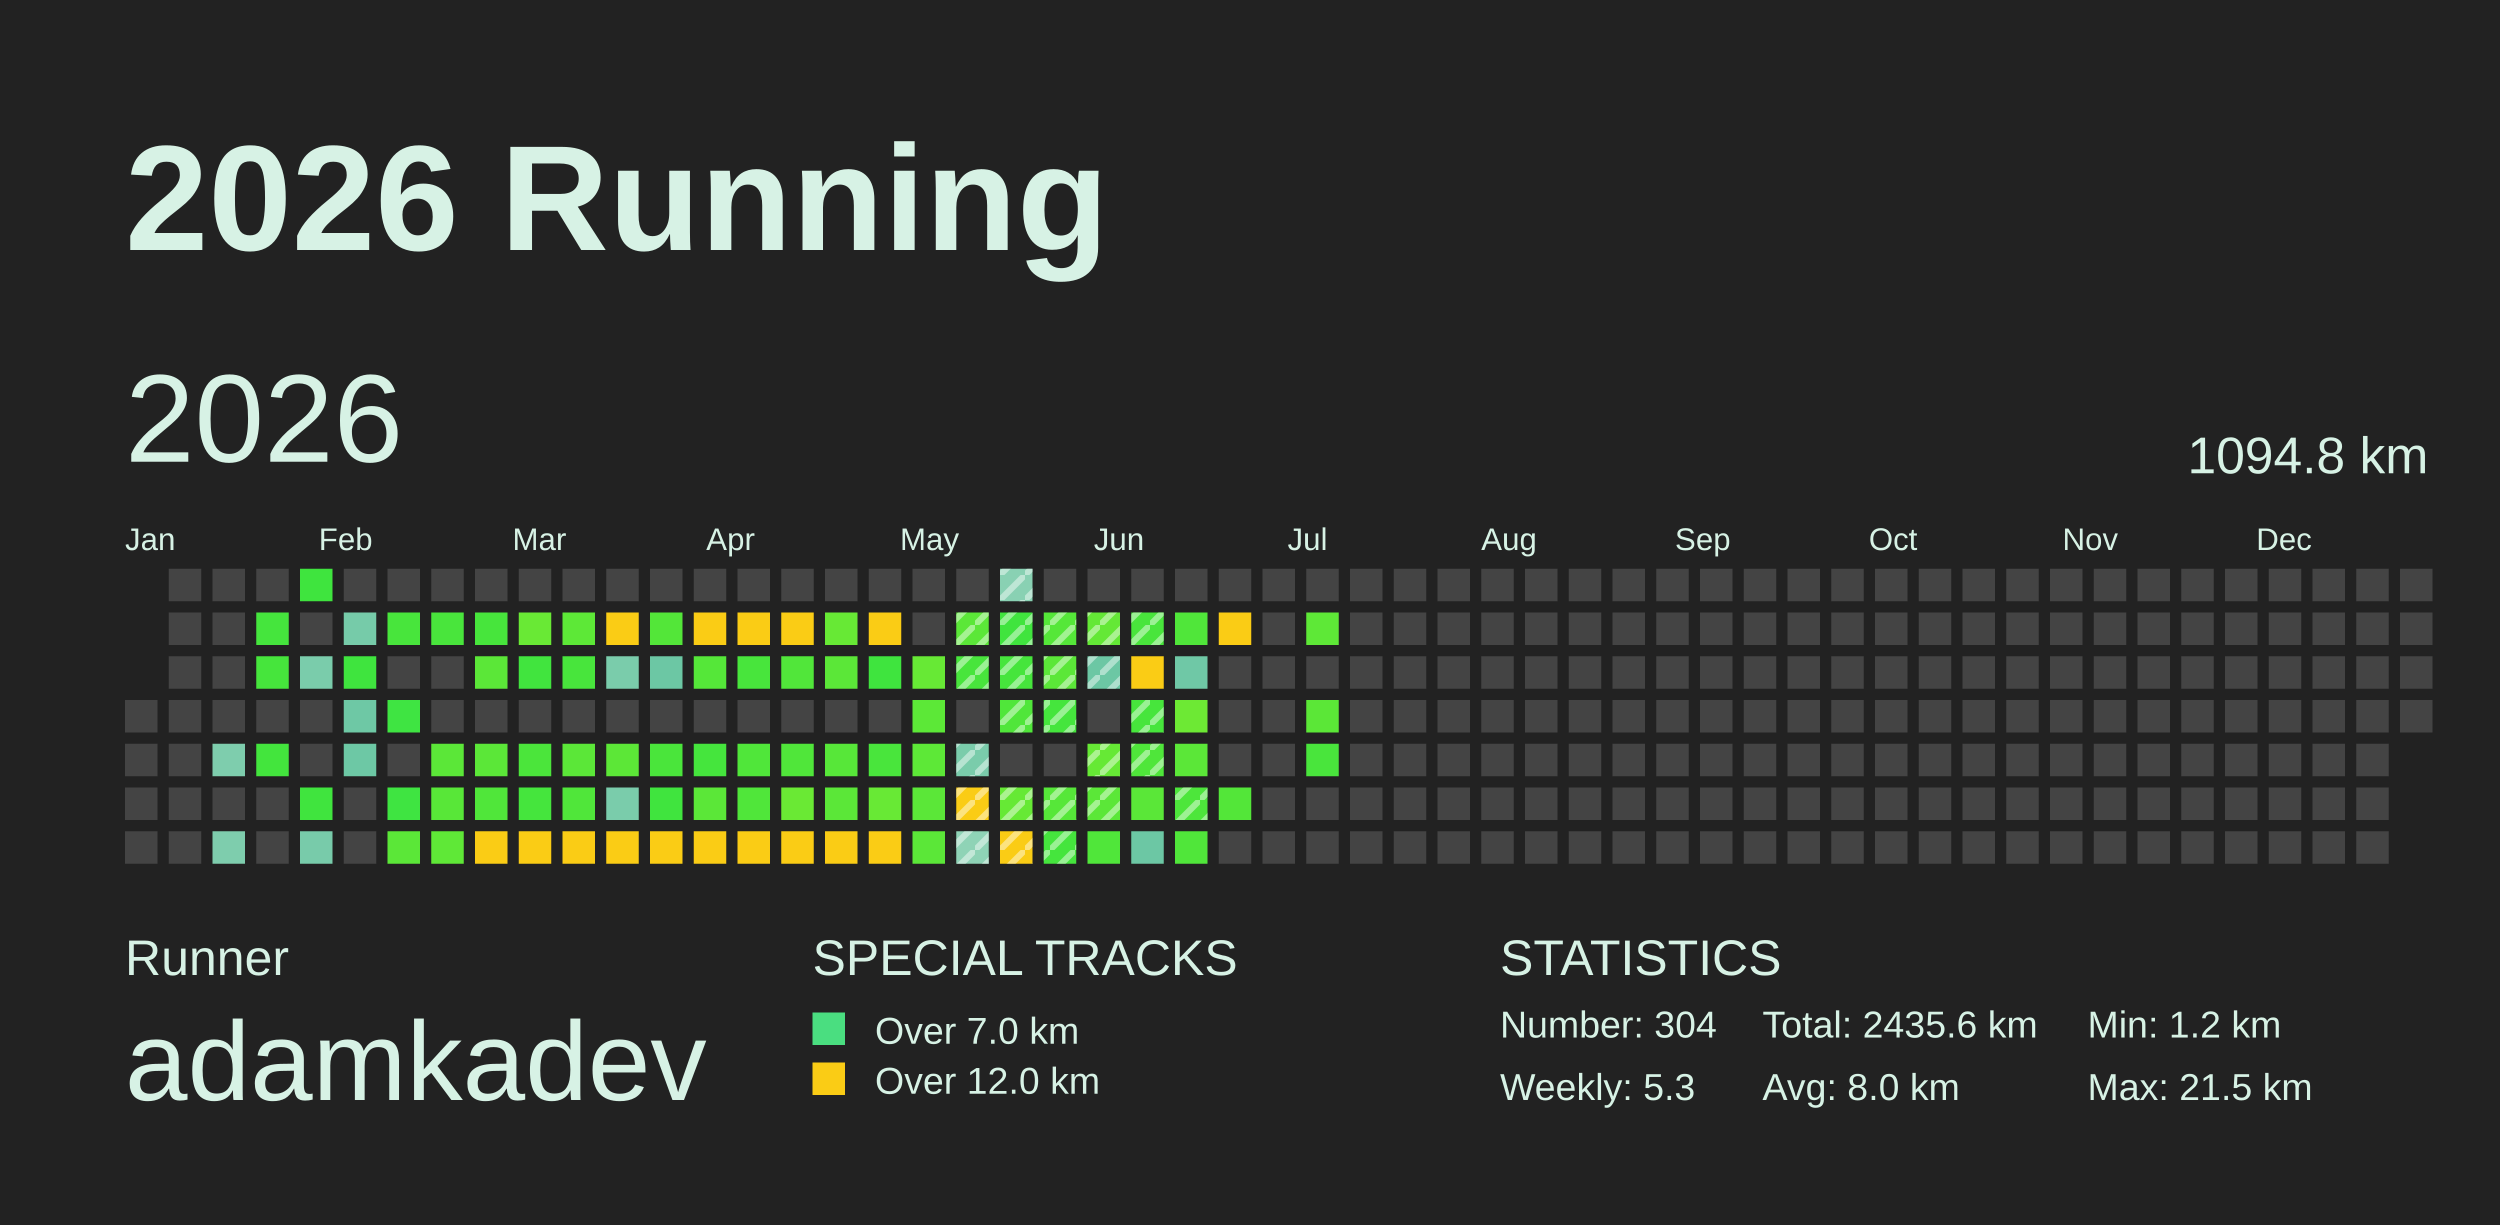
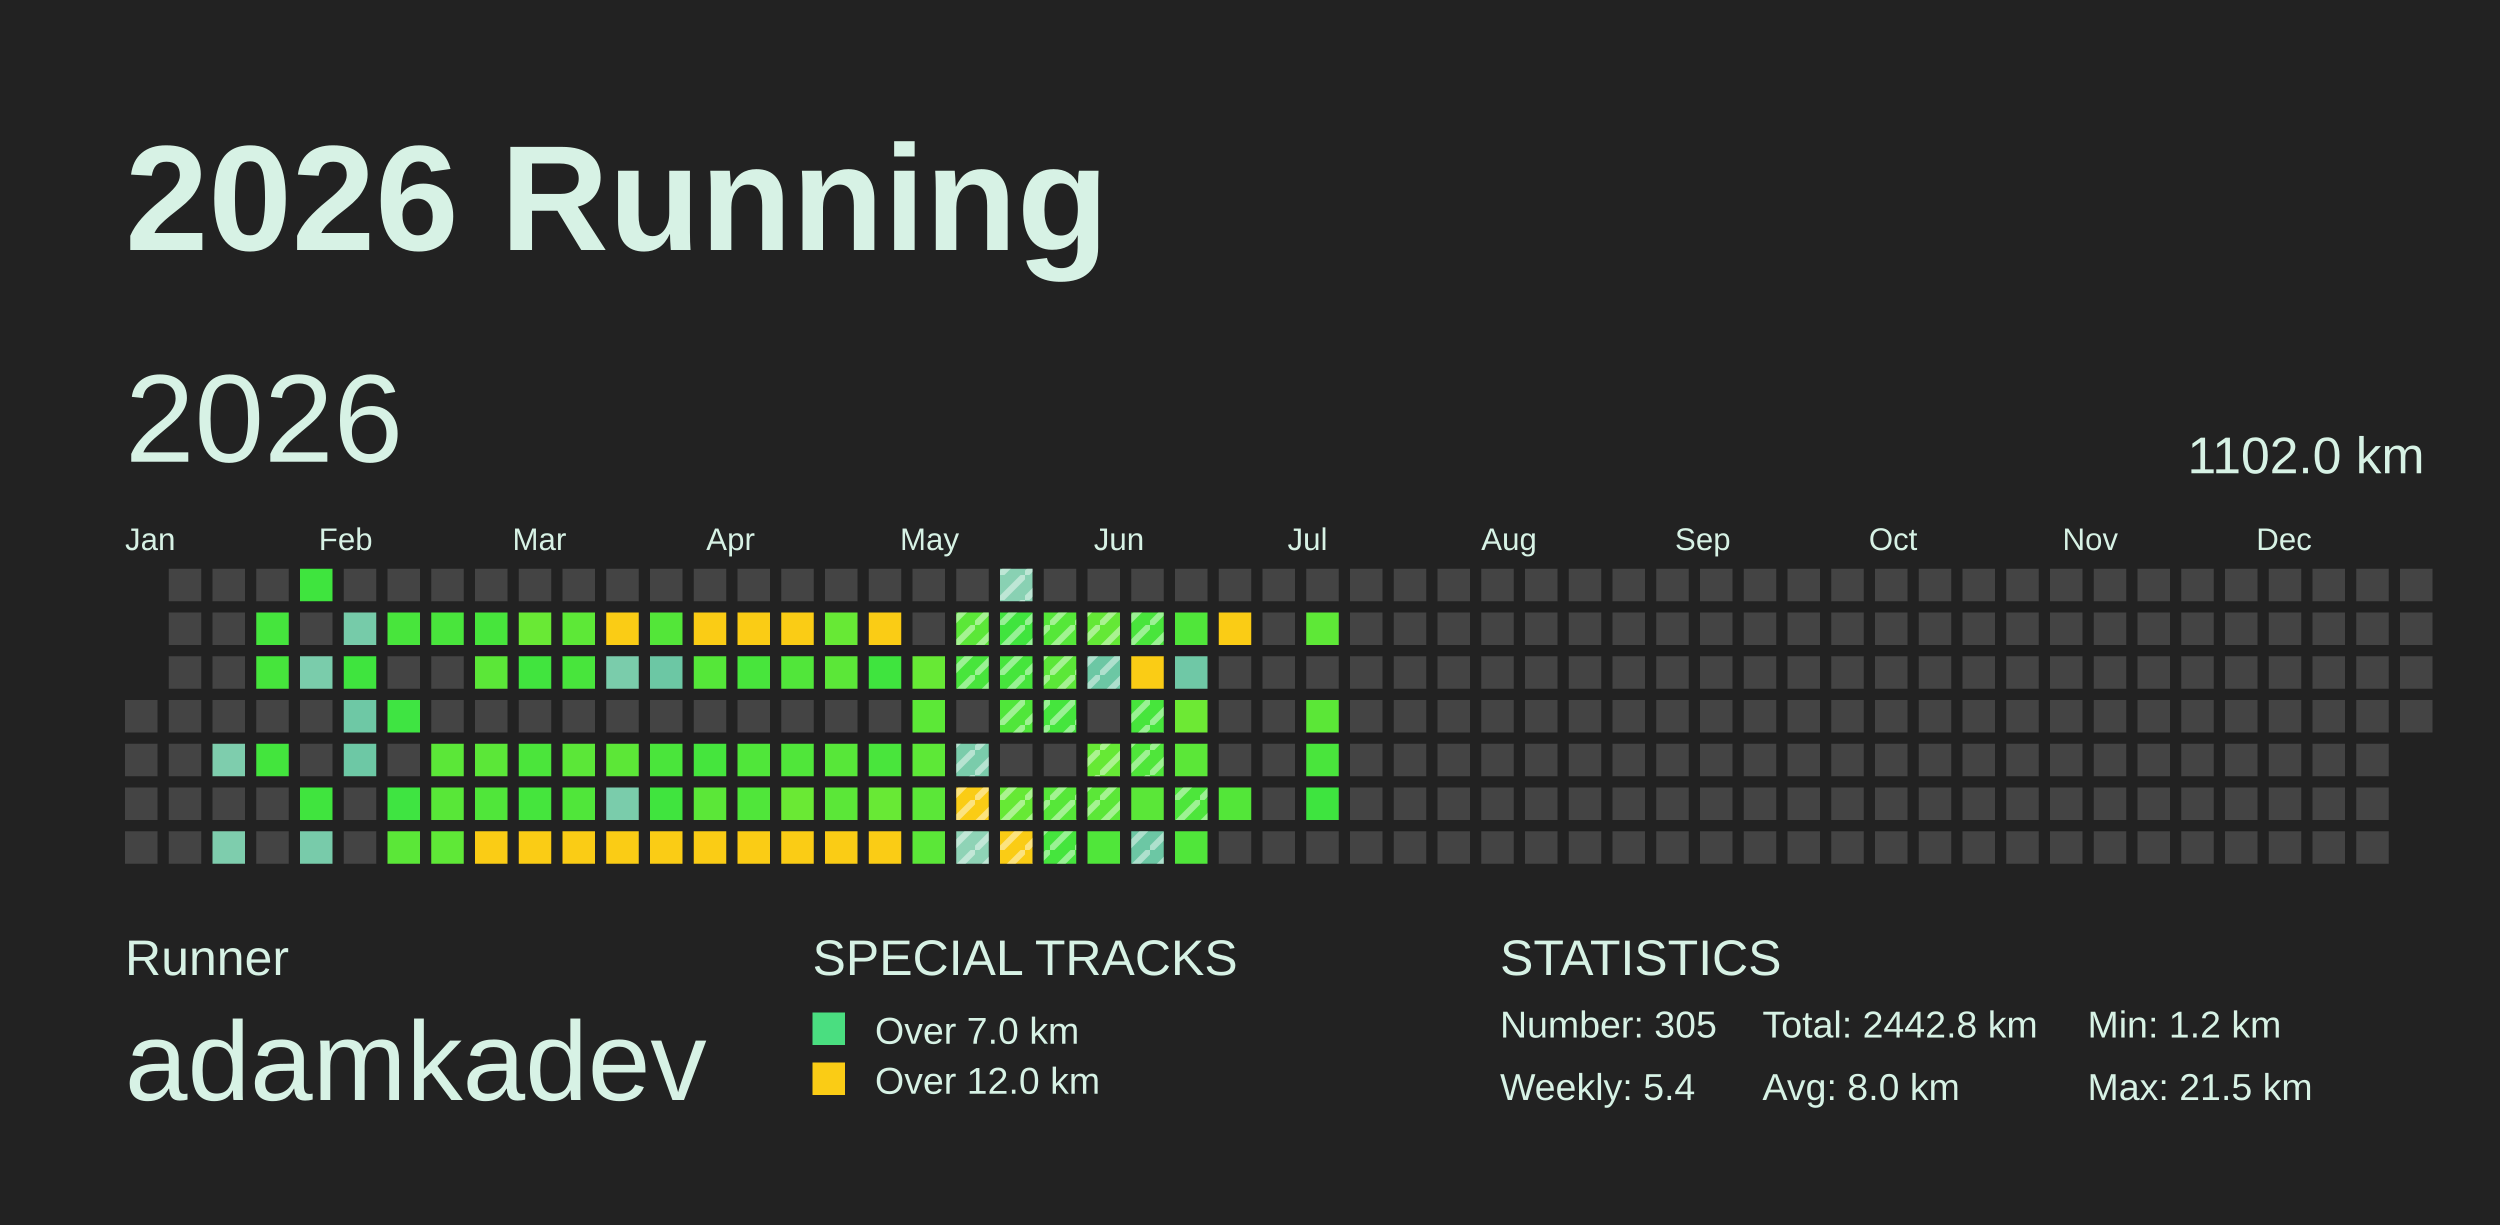
<svg xmlns="http://www.w3.org/2000/svg" baseProfile="full" height="98mm" version="1.1" viewBox="0,0,200,98" width="200mm">
  <defs>
    <pattern height="2" id="indoor-stripe" patternUnits="userSpaceOnUse" width="2">
      <line stroke="white" stroke-opacity="0.45" stroke-width="0.5" x1="0" x2="2" y1="2" y2="0" />
    </pattern>
  </defs>
  <rect fill="#222222" height="98" width="200" x="0" y="0" />
  <text fill="#D7F2E5" style="font-size:12px; font-family:Arial; font-weight:bold;" x="10" y="20">2026 Running</text>
  <text fill="#D7F2E5" style="font-size:4px; font-family:Arial" x="10" y="78">Runner</text>
  <text fill="#D7F2E5" style="font-size:9px; font-family:Arial" x="10" y="88">adamkadev</text>
  <text fill="#D7F2E5" style="font-size:4px; font-family:Arial" x="65" y="78">SPECIAL TRACKS</text>
  <rect fill="#4ADE80" height="2.6" width="2.6" x="65" y="81" />
  <text fill="#D7F2E5" style="font-size:3px; font-family:Arial" x="70" y="83.5">Over 7.0 km</text>
  <rect fill="#FACC15" height="2.6" width="2.6" x="65" y="85" />
  <text fill="#D7F2E5" style="font-size:3px; font-family:Arial" x="70" y="87.5">Over 12.0 km</text>
  <text fill="#D7F2E5" style="font-size:4px; font-family:Arial" x="120" y="78">STATISTICS</text>
-   <text fill="#D7F2E5" style="font-size:3px; font-family:Arial" x="120" y="83">Number: 304</text>
-   <text fill="#D7F2E5" style="font-size:3px; font-family:Arial" x="120" y="88">Weekly: 5.3</text>
-   <text fill="#D7F2E5" style="font-size:3px; font-family:Arial" x="141" y="83">Total: 2435.6 km</text>
+   <text fill="#D7F2E5" style="font-size:3px; font-family:Arial" x="120" y="83">Number: 305</text>
+   <text fill="#D7F2E5" style="font-size:3px; font-family:Arial" x="120" y="88">Weekly: 5.4</text>
+   <text fill="#D7F2E5" style="font-size:3px; font-family:Arial" x="141" y="83">Total: 2442.8 km</text>
  <text fill="#D7F2E5" style="font-size:3px; font-family:Arial" x="141" y="88">Avg: 8.0 km</text>
  <text fill="#D7F2E5" style="font-size:3px; font-family:Arial" x="167" y="83">Min: 1.2 km</text>
  <text fill="#D7F2E5" style="font-size:3px; font-family:Arial" x="167" y="88">Max: 21.5 km</text>
  <text dominant-baseline="hanging" fill="#D7F2E5" style="font-size:10.0px; font-family:Arial;" x="10" y="30">2026</text>
-   <text dominant-baseline="hanging" fill="#D7F2E5" style="font-size:4.125px; font-family:Arial;" x="175" y="35">1094.8 km</text>
+   <text dominant-baseline="hanging" fill="#D7F2E5" style="font-size:4.125px; font-family:Arial;" x="175" y="35">1102.0 km</text>
  <text fill="#D7F2E5" style="font-size:2.5px; font-family:Arial" x="10.0" y="44">Jan</text>
  <text fill="#D7F2E5" style="font-size:2.5px; font-family:Arial" x="25.5" y="44">Feb</text>
  <text fill="#D7F2E5" style="font-size:2.5px; font-family:Arial" x="41.0" y="44">Mar</text>
  <text fill="#D7F2E5" style="font-size:2.5px; font-family:Arial" x="56.5" y="44">Apr</text>
  <text fill="#D7F2E5" style="font-size:2.5px; font-family:Arial" x="72.0" y="44">May</text>
  <text fill="#D7F2E5" style="font-size:2.5px; font-family:Arial" x="87.5" y="44">Jun</text>
  <text fill="#D7F2E5" style="font-size:2.5px; font-family:Arial" x="103.0" y="44">Jul</text>
  <text fill="#D7F2E5" style="font-size:2.5px; font-family:Arial" x="118.5" y="44">Aug</text>
  <text fill="#D7F2E5" style="font-size:2.5px; font-family:Arial" x="134.0" y="44">Sep</text>
  <text fill="#D7F2E5" style="font-size:2.5px; font-family:Arial" x="149.5" y="44">Oct</text>
  <text fill="#D7F2E5" style="font-size:2.5px; font-family:Arial" x="165.0" y="44">Nov</text>
  <text fill="#D7F2E5" style="font-size:2.5px; font-family:Arial" x="180.5" y="44">Dec</text>
  <rect fill="#444444" height="2.6" width="2.6" x="10.0" y="56.0" />
  <rect fill="#444444" height="2.6" width="2.6" x="10.0" y="59.5" />
  <rect fill="#444444" height="2.6" width="2.6" x="10.0" y="63.0" />
  <rect fill="#444444" height="2.6" width="2.6" x="10.0" y="66.5" />
  <rect fill="#444444" height="2.6" width="2.6" x="13.5" y="45.5" />
  <rect fill="#444444" height="2.6" width="2.6" x="13.5" y="49.0" />
  <rect fill="#444444" height="2.6" width="2.6" x="13.5" y="52.5" />
  <rect fill="#444444" height="2.6" width="2.6" x="13.5" y="56.0" />
  <rect fill="#444444" height="2.6" width="2.6" x="13.5" y="59.5" />
  <rect fill="#444444" height="2.6" width="2.6" x="13.5" y="63.0" />
  <rect fill="#444444" height="2.6" width="2.6" x="13.5" y="66.5" />
  <rect fill="#444444" height="2.6" width="2.6" x="17.0" y="45.5" />
  <rect fill="#444444" height="2.6" width="2.6" x="17.0" y="49.0" />
  <rect fill="#444444" height="2.6" width="2.6" x="17.0" y="52.5" />
  <rect fill="#444444" height="2.6" width="2.6" x="17.0" y="56.0" />
  <rect fill="#7ecdad" height="2.6" width="2.6" x="17.0" y="59.5" />
  <rect fill="#444444" height="2.6" width="2.6" x="17.0" y="63.0" />
  <rect fill="#7ecdad" height="2.6" width="2.6" x="17.0" y="66.5" />
  <rect fill="#444444" height="2.6" width="2.6" x="20.5" y="45.5" />
  <rect fill="#45e53d" height="2.6" width="2.6" x="20.5" y="49.0" />
  <rect fill="#46e53c" height="2.6" width="2.6" x="20.5" y="52.5" />
  <rect fill="#444444" height="2.6" width="2.6" x="20.5" y="56.0" />
  <rect fill="#43e53d" height="2.6" width="2.6" x="20.5" y="59.5" />
  <rect fill="#444444" height="2.6" width="2.6" x="20.5" y="63.0" />
  <rect fill="#444444" height="2.6" width="2.6" x="20.5" y="66.5" />
  <rect fill="#3fe43e" height="2.6" width="2.6" x="24.0" y="45.5" />
  <rect fill="#444444" height="2.6" width="2.6" x="24.0" y="49.0" />
  <rect fill="#7accab" height="2.6" width="2.6" x="24.0" y="52.5" />
  <rect fill="#444444" height="2.6" width="2.6" x="24.0" y="56.0" />
  <rect fill="#444444" height="2.6" width="2.6" x="24.0" y="59.5" />
  <rect fill="#40e43e" height="2.6" width="2.6" x="24.0" y="63.0" />
  <rect fill="#78cbaa" height="2.6" width="2.6" x="24.0" y="66.5" />
  <rect fill="#444444" height="2.6" width="2.6" x="27.5" y="45.5" />
  <rect fill="#76cba9" height="2.6" width="2.6" x="27.5" y="49.0" />
  <rect fill="#3fe43e" height="2.6" width="2.6" x="27.5" y="52.5" />
  <rect fill="#6ec8a5" height="2.6" width="2.6" x="27.5" y="56.0" />
  <rect fill="#6dc8a5" height="2.6" width="2.6" x="27.5" y="59.5" />
  <rect fill="#444444" height="2.6" width="2.6" x="27.5" y="63.0" />
  <rect fill="#444444" height="2.6" width="2.6" x="27.5" y="66.5" />
  <rect fill="#444444" height="2.6" width="2.6" x="31.0" y="45.5" />
  <rect fill="#48e53c" height="2.6" width="2.6" x="31.0" y="49.0" />
  <rect fill="#444444" height="2.6" width="2.6" x="31.0" y="52.5" />
  <rect fill="#3fe442" height="2.6" width="2.6" x="31.0" y="56.0" />
  <rect fill="#444444" height="2.6" width="2.6" x="31.0" y="59.5" />
  <rect fill="#3fe441" height="2.6" width="2.6" x="31.0" y="63.0" />
  <rect fill="#5be738" height="2.6" width="2.6" x="31.0" y="66.5" />
  <rect fill="#444444" height="2.6" width="2.6" x="34.5" y="45.5" />
  <rect fill="#49e53c" height="2.6" width="2.6" x="34.5" y="49.0" />
  <rect fill="#444444" height="2.6" width="2.6" x="34.5" y="52.5" />
  <rect fill="#444444" height="2.6" width="2.6" x="34.5" y="56.0" />
  <rect fill="#5be738" height="2.6" width="2.6" x="34.5" y="59.5" />
  <rect fill="#58e738" height="2.6" width="2.6" x="34.5" y="63.0" />
  <rect fill="#5fe837" height="2.6" width="2.6" x="34.5" y="66.5" />
  <rect fill="#444444" height="2.6" width="2.6" x="38.0" y="45.5" />
  <rect fill="#47e53c" height="2.6" width="2.6" x="38.0" y="49.0" />
  <rect fill="#5be738" height="2.6" width="2.6" x="38.0" y="52.5" />
  <rect fill="#444444" height="2.6" width="2.6" x="38.0" y="56.0" />
  <rect fill="#5be738" height="2.6" width="2.6" x="38.0" y="59.5" />
  <rect fill="#50e63a" height="2.6" width="2.6" x="38.0" y="63.0" />
  <rect fill="#FACC15" height="2.6" width="2.6" x="38.0" y="66.5" />
  <rect fill="#444444" height="2.6" width="2.6" x="41.5" y="45.5" />
  <rect fill="#69e935" height="2.6" width="2.6" x="41.5" y="49.0" />
  <rect fill="#41e43e" height="2.6" width="2.6" x="41.5" y="52.5" />
  <rect fill="#444444" height="2.6" width="2.6" x="41.5" y="56.0" />
  <rect fill="#4be53b" height="2.6" width="2.6" x="41.5" y="59.5" />
  <rect fill="#45e53d" height="2.6" width="2.6" x="41.5" y="63.0" />
  <rect fill="#FACC15" height="2.6" width="2.6" x="41.5" y="66.5" />
  <rect fill="#444444" height="2.6" width="2.6" x="45.0" y="45.5" />
  <rect fill="#5de837" height="2.6" width="2.6" x="45.0" y="49.0" />
  <rect fill="#48e53c" height="2.6" width="2.6" x="45.0" y="52.5" />
  <rect fill="#444444" height="2.6" width="2.6" x="45.0" y="56.0" />
  <rect fill="#5be738" height="2.6" width="2.6" x="45.0" y="59.5" />
  <rect fill="#50e63a" height="2.6" width="2.6" x="45.0" y="63.0" />
  <rect fill="#FACC15" height="2.6" width="2.6" x="45.0" y="66.5" />
  <rect fill="#444444" height="2.6" width="2.6" x="48.5" y="45.5" />
  <rect fill="#FACC15" height="2.6" width="2.6" x="48.5" y="49.0" />
  <rect fill="#7accab" height="2.6" width="2.6" x="48.5" y="52.5" />
  <rect fill="#444444" height="2.6" width="2.6" x="48.5" y="56.0" />
  <rect fill="#5ce737" height="2.6" width="2.6" x="48.5" y="59.5" />
  <rect fill="#7accab" height="2.6" width="2.6" x="48.5" y="63.0" />
  <rect fill="#FACC15" height="2.6" width="2.6" x="48.5" y="66.5" />
  <rect fill="#444444" height="2.6" width="2.6" x="52.0" y="45.5" />
  <rect fill="#53e639" height="2.6" width="2.6" x="52.0" y="49.0" />
  <rect fill="#6cc7a4" height="2.6" width="2.6" x="52.0" y="52.5" />
  <rect fill="#444444" height="2.6" width="2.6" x="52.0" y="56.0" />
  <rect fill="#4ae53b" height="2.6" width="2.6" x="52.0" y="59.5" />
  <rect fill="#40e43e" height="2.6" width="2.6" x="52.0" y="63.0" />
  <rect fill="#FACC15" height="2.6" width="2.6" x="52.0" y="66.5" />
  <rect fill="#444444" height="2.6" width="2.6" x="55.5" y="45.5" />
  <rect fill="#FACC15" height="2.6" width="2.6" x="55.5" y="49.0" />
  <rect fill="#55e739" height="2.6" width="2.6" x="55.5" y="52.5" />
  <rect fill="#444444" height="2.6" width="2.6" x="55.5" y="56.0" />
  <rect fill="#45e53d" height="2.6" width="2.6" x="55.5" y="59.5" />
  <rect fill="#5be738" height="2.6" width="2.6" x="55.5" y="63.0" />
  <rect fill="#FACC15" height="2.6" width="2.6" x="55.5" y="66.5" />
  <rect fill="#444444" height="2.6" width="2.6" x="59.0" y="45.5" />
  <rect fill="#FACC15" height="2.6" width="2.6" x="59.0" y="49.0" />
  <rect fill="#48e53c" height="2.6" width="2.6" x="59.0" y="52.5" />
  <rect fill="#444444" height="2.6" width="2.6" x="59.0" y="56.0" />
  <rect fill="#50e63a" height="2.6" width="2.6" x="59.0" y="59.5" />
  <rect fill="#50e63a" height="2.6" width="2.6" x="59.0" y="63.0" />
  <rect fill="#FACC15" height="2.6" width="2.6" x="59.0" y="66.5" />
  <rect fill="#444444" height="2.6" width="2.6" x="62.5" y="45.5" />
  <rect fill="#FACC15" height="2.6" width="2.6" x="62.5" y="49.0" />
  <rect fill="#51e63a" height="2.6" width="2.6" x="62.5" y="52.5" />
  <rect fill="#444444" height="2.6" width="2.6" x="62.5" y="56.0" />
  <rect fill="#50e63a" height="2.6" width="2.6" x="62.5" y="59.5" />
  <rect fill="#6ae934" height="2.6" width="2.6" x="62.5" y="63.0" />
  <rect fill="#FACC15" height="2.6" width="2.6" x="62.5" y="66.5" />
  <rect fill="#444444" height="2.6" width="2.6" x="66.0" y="45.5" />
  <rect fill="#67e935" height="2.6" width="2.6" x="66.0" y="49.0" />
  <rect fill="#5be738" height="2.6" width="2.6" x="66.0" y="52.5" />
  <rect fill="#444444" height="2.6" width="2.6" x="66.0" y="56.0" />
  <rect fill="#57e739" height="2.6" width="2.6" x="66.0" y="59.5" />
  <rect fill="#5be738" height="2.6" width="2.6" x="66.0" y="63.0" />
  <rect fill="#FACC15" height="2.6" width="2.6" x="66.0" y="66.5" />
  <rect fill="#444444" height="2.6" width="2.6" x="69.5" y="45.5" />
  <rect fill="#FACC15" height="2.6" width="2.6" x="69.5" y="49.0" />
  <rect fill="#3fe43e" height="2.6" width="2.6" x="69.5" y="52.5" />
  <rect fill="#444444" height="2.6" width="2.6" x="69.5" y="56.0" />
  <rect fill="#49e53c" height="2.6" width="2.6" x="69.5" y="59.5" />
  <rect fill="#68e935" height="2.6" width="2.6" x="69.5" y="63.0" />
  <rect fill="#FACC15" height="2.6" width="2.6" x="69.5" y="66.5" />
  <rect fill="#444444" height="2.6" width="2.6" x="73.0" y="45.5" />
  <rect fill="#444444" height="2.6" width="2.6" x="73.0" y="49.0" />
  <rect fill="#67e935" height="2.6" width="2.6" x="73.0" y="52.5" />
  <rect fill="#5ce837" height="2.6" width="2.6" x="73.0" y="56.0" />
  <rect fill="#5de837" height="2.6" width="2.6" x="73.0" y="59.5" />
  <rect fill="#5be738" height="2.6" width="2.6" x="73.0" y="63.0" />
  <rect fill="#5be738" height="2.6" width="2.6" x="73.0" y="66.5" />
  <rect fill="#444444" height="2.6" width="2.6" x="76.5" y="45.5" />
  <rect fill="#5be738" height="2.6" width="2.6" x="76.5" y="49.0" />
  <rect fill="url(#indoor-stripe)" height="2.6" style="pointer-events: none;" width="2.6" x="76.5" y="49.0" />
  <rect fill="#48e53c" height="2.6" width="2.6" x="76.5" y="52.5" />
  <rect fill="url(#indoor-stripe)" height="2.6" style="pointer-events: none;" width="2.6" x="76.5" y="52.5" />
  <rect fill="#444444" height="2.6" width="2.6" x="76.5" y="56.0" />
  <rect fill="#7accab" height="2.6" width="2.6" x="76.5" y="59.5" />
  <rect fill="url(#indoor-stripe)" height="2.6" style="pointer-events: none;" width="2.6" x="76.5" y="59.5" />
  <rect fill="#FACC15" height="2.6" width="2.6" x="76.5" y="63.0" />
  <rect fill="url(#indoor-stripe)" height="2.6" style="pointer-events: none;" width="2.6" x="76.5" y="63.0" />
  <rect fill="#8fd3b6" height="2.6" width="2.6" x="76.5" y="66.5" />
  <rect fill="url(#indoor-stripe)" height="2.6" style="pointer-events: none;" width="2.6" x="76.5" y="66.5" />
  <rect fill="#89d1b3" height="2.6" width="2.6" x="80.0" y="45.5" />
  <rect fill="url(#indoor-stripe)" height="2.6" style="pointer-events: none;" width="2.6" x="80.0" y="45.5" />
  <rect fill="#40e43e" height="2.6" width="2.6" x="80.0" y="49.0" />
  <rect fill="url(#indoor-stripe)" height="2.6" style="pointer-events: none;" width="2.6" x="80.0" y="49.0" />
  <rect fill="#46e53c" height="2.6" width="2.6" x="80.0" y="52.5" />
  <rect fill="url(#indoor-stripe)" height="2.6" style="pointer-events: none;" width="2.6" x="80.0" y="52.5" />
  <rect fill="#50e63a" height="2.6" width="2.6" x="80.0" y="56.0" />
  <rect fill="url(#indoor-stripe)" height="2.6" style="pointer-events: none;" width="2.6" x="80.0" y="56.0" />
  <rect fill="#444444" height="2.6" width="2.6" x="80.0" y="59.5" />
  <rect fill="#66e935" height="2.6" width="2.6" x="80.0" y="63.0" />
  <rect fill="url(#indoor-stripe)" height="2.6" style="pointer-events: none;" width="2.6" x="80.0" y="63.0" />
  <rect fill="#FACC15" height="2.6" width="2.6" x="80.0" y="66.5" />
  <rect fill="url(#indoor-stripe)" height="2.6" style="pointer-events: none;" width="2.6" x="80.0" y="66.5" />
  <rect fill="#444444" height="2.6" width="2.6" x="83.5" y="45.5" />
  <rect fill="#55e739" height="2.6" width="2.6" x="83.5" y="49.0" />
  <rect fill="url(#indoor-stripe)" height="2.6" style="pointer-events: none;" width="2.6" x="83.5" y="49.0" />
  <rect fill="#5be738" height="2.6" width="2.6" x="83.5" y="52.5" />
  <rect fill="url(#indoor-stripe)" height="2.6" style="pointer-events: none;" width="2.6" x="83.5" y="52.5" />
  <rect fill="#45e53d" height="2.6" width="2.6" x="83.5" y="56.0" />
  <rect fill="url(#indoor-stripe)" height="2.6" style="pointer-events: none;" width="2.6" x="83.5" y="56.0" />
  <rect fill="#444444" height="2.6" width="2.6" x="83.5" y="59.5" />
  <rect fill="#56e739" height="2.6" width="2.6" x="83.5" y="63.0" />
  <rect fill="url(#indoor-stripe)" height="2.6" style="pointer-events: none;" width="2.6" x="83.5" y="63.0" />
  <rect fill="#45e53d" height="2.6" width="2.6" x="83.5" y="66.5" />
  <rect fill="url(#indoor-stripe)" height="2.6" style="pointer-events: none;" width="2.6" x="83.5" y="66.5" />
  <rect fill="#444444" height="2.6" width="2.6" x="87.0" y="45.5" />
  <rect fill="#64e836" height="2.6" width="2.6" x="87.0" y="49.0" />
  <rect fill="url(#indoor-stripe)" height="2.6" style="pointer-events: none;" width="2.6" x="87.0" y="49.0" />
  <rect fill="#6cc7a4" height="2.6" width="2.6" x="87.0" y="52.5" />
  <rect fill="url(#indoor-stripe)" height="2.6" style="pointer-events: none;" width="2.6" x="87.0" y="52.5" />
  <rect fill="#444444" height="2.6" width="2.6" x="87.0" y="56.0" />
  <rect fill="#66e935" height="2.6" width="2.6" x="87.0" y="59.5" />
  <rect fill="url(#indoor-stripe)" height="2.6" style="pointer-events: none;" width="2.6" x="87.0" y="59.5" />
  <rect fill="#5be738" height="2.6" width="2.6" x="87.0" y="63.0" />
  <rect fill="url(#indoor-stripe)" height="2.6" style="pointer-events: none;" width="2.6" x="87.0" y="63.0" />
  <rect fill="#50e63a" height="2.6" width="2.6" x="87.0" y="66.5" />
  <rect fill="#444444" height="2.6" width="2.6" x="90.5" y="45.5" />
  <rect fill="#49e53c" height="2.6" width="2.6" x="90.5" y="49.0" />
  <rect fill="url(#indoor-stripe)" height="2.6" style="pointer-events: none;" width="2.6" x="90.5" y="49.0" />
  <rect fill="#FACC15" height="2.6" width="2.6" x="90.5" y="52.5" />
  <rect fill="#47e53c" height="2.6" width="2.6" x="90.5" y="56.0" />
  <rect fill="url(#indoor-stripe)" height="2.6" style="pointer-events: none;" width="2.6" x="90.5" y="56.0" />
  <rect fill="#4fe63a" height="2.6" width="2.6" x="90.5" y="59.5" />
  <rect fill="url(#indoor-stripe)" height="2.6" style="pointer-events: none;" width="2.6" x="90.5" y="59.5" />
  <rect fill="#5ae738" height="2.6" width="2.6" x="90.5" y="63.0" />
  <rect fill="#6cc7a4" height="2.6" width="2.6" x="90.5" y="66.5" />
+   <rect fill="url(#indoor-stripe)" height="2.6" style="pointer-events: none;" width="2.6" x="90.5" y="66.5" />
  <rect fill="#444444" height="2.6" width="2.6" x="94.0" y="45.5" />
  <rect fill="#50e63a" height="2.6" width="2.6" x="94.0" y="49.0" />
  <rect fill="#6fc8a6" height="2.6" width="2.6" x="94.0" y="52.5" />
  <rect fill="#6de934" height="2.6" width="2.6" x="94.0" y="56.0" />
  <rect fill="#5be738" height="2.6" width="2.6" x="94.0" y="59.5" />
  <rect fill="#4de63b" height="2.6" width="2.6" x="94.0" y="63.0" />
  <rect fill="url(#indoor-stripe)" height="2.6" style="pointer-events: none;" width="2.6" x="94.0" y="63.0" />
  <rect fill="#50e63a" height="2.6" width="2.6" x="94.0" y="66.5" />
  <rect fill="#444444" height="2.6" width="2.6" x="97.5" y="45.5" />
  <rect fill="#FACC15" height="2.6" width="2.6" x="97.5" y="49.0" />
  <rect fill="#444444" height="2.6" width="2.6" x="97.5" y="52.5" />
  <rect fill="#444444" height="2.6" width="2.6" x="97.5" y="56.0" />
  <rect fill="#444444" height="2.6" width="2.6" x="97.5" y="59.5" />
  <rect fill="#53e639" height="2.6" width="2.6" x="97.5" y="63.0" />
  <rect fill="#444444" height="2.6" width="2.6" x="97.5" y="66.5" />
  <rect fill="#444444" height="2.6" width="2.6" x="101.0" y="45.5" />
  <rect fill="#444444" height="2.6" width="2.6" x="101.0" y="49.0" />
  <rect fill="#444444" height="2.6" width="2.6" x="101.0" y="52.5" />
  <rect fill="#444444" height="2.6" width="2.6" x="101.0" y="56.0" />
  <rect fill="#444444" height="2.6" width="2.6" x="101.0" y="59.5" />
  <rect fill="#444444" height="2.6" width="2.6" x="101.0" y="63.0" />
  <rect fill="#444444" height="2.6" width="2.6" x="101.0" y="66.5" />
  <rect fill="#444444" height="2.6" width="2.6" x="104.5" y="45.5" />
  <rect fill="#5ee837" height="2.6" width="2.6" x="104.5" y="49.0" />
  <rect fill="#444444" height="2.6" width="2.6" x="104.5" y="52.5" />
  <rect fill="#5be737" height="2.6" width="2.6" x="104.5" y="56.0" />
  <rect fill="#49e53c" height="2.6" width="2.6" x="104.5" y="59.5" />
-   <rect fill="#444444" height="2.6" width="2.6" x="104.5" y="63.0" />
+   <rect fill="#3ee43f" height="2.6" width="2.6" x="104.5" y="63.0" />
  <rect fill="#444444" height="2.6" width="2.6" x="104.5" y="66.5" />
  <rect fill="#444444" height="2.6" width="2.6" x="108.0" y="45.5" />
  <rect fill="#444444" height="2.6" width="2.6" x="108.0" y="49.0" />
  <rect fill="#444444" height="2.6" width="2.6" x="108.0" y="52.5" />
  <rect fill="#444444" height="2.6" width="2.6" x="108.0" y="56.0" />
  <rect fill="#444444" height="2.6" width="2.6" x="108.0" y="59.5" />
  <rect fill="#444444" height="2.6" width="2.6" x="108.0" y="63.0" />
  <rect fill="#444444" height="2.6" width="2.6" x="108.0" y="66.5" />
  <rect fill="#444444" height="2.6" width="2.6" x="111.5" y="45.5" />
  <rect fill="#444444" height="2.6" width="2.6" x="111.5" y="49.0" />
  <rect fill="#444444" height="2.6" width="2.6" x="111.5" y="52.5" />
  <rect fill="#444444" height="2.6" width="2.6" x="111.5" y="56.0" />
  <rect fill="#444444" height="2.6" width="2.6" x="111.5" y="59.5" />
  <rect fill="#444444" height="2.6" width="2.6" x="111.5" y="63.0" />
  <rect fill="#444444" height="2.6" width="2.6" x="111.5" y="66.5" />
  <rect fill="#444444" height="2.6" width="2.6" x="115.0" y="45.5" />
  <rect fill="#444444" height="2.6" width="2.6" x="115.0" y="49.0" />
  <rect fill="#444444" height="2.6" width="2.6" x="115.0" y="52.5" />
  <rect fill="#444444" height="2.6" width="2.6" x="115.0" y="56.0" />
  <rect fill="#444444" height="2.6" width="2.6" x="115.0" y="59.5" />
  <rect fill="#444444" height="2.6" width="2.6" x="115.0" y="63.0" />
  <rect fill="#444444" height="2.6" width="2.6" x="115.0" y="66.5" />
  <rect fill="#444444" height="2.6" width="2.6" x="118.5" y="45.5" />
  <rect fill="#444444" height="2.6" width="2.6" x="118.5" y="49.0" />
  <rect fill="#444444" height="2.6" width="2.6" x="118.5" y="52.5" />
  <rect fill="#444444" height="2.6" width="2.6" x="118.5" y="56.0" />
  <rect fill="#444444" height="2.6" width="2.6" x="118.5" y="59.5" />
  <rect fill="#444444" height="2.6" width="2.6" x="118.5" y="63.0" />
  <rect fill="#444444" height="2.6" width="2.6" x="118.5" y="66.5" />
  <rect fill="#444444" height="2.6" width="2.6" x="122.0" y="45.5" />
  <rect fill="#444444" height="2.6" width="2.6" x="122.0" y="49.0" />
  <rect fill="#444444" height="2.6" width="2.6" x="122.0" y="52.5" />
  <rect fill="#444444" height="2.6" width="2.6" x="122.0" y="56.0" />
  <rect fill="#444444" height="2.6" width="2.6" x="122.0" y="59.5" />
  <rect fill="#444444" height="2.6" width="2.6" x="122.0" y="63.0" />
  <rect fill="#444444" height="2.6" width="2.6" x="122.0" y="66.5" />
  <rect fill="#444444" height="2.6" width="2.6" x="125.5" y="45.5" />
  <rect fill="#444444" height="2.6" width="2.6" x="125.5" y="49.0" />
  <rect fill="#444444" height="2.6" width="2.6" x="125.5" y="52.5" />
  <rect fill="#444444" height="2.6" width="2.6" x="125.5" y="56.0" />
  <rect fill="#444444" height="2.6" width="2.6" x="125.5" y="59.5" />
  <rect fill="#444444" height="2.6" width="2.6" x="125.5" y="63.0" />
  <rect fill="#444444" height="2.6" width="2.6" x="125.5" y="66.5" />
  <rect fill="#444444" height="2.6" width="2.6" x="129.0" y="45.5" />
  <rect fill="#444444" height="2.6" width="2.6" x="129.0" y="49.0" />
  <rect fill="#444444" height="2.6" width="2.6" x="129.0" y="52.5" />
  <rect fill="#444444" height="2.6" width="2.6" x="129.0" y="56.0" />
  <rect fill="#444444" height="2.6" width="2.6" x="129.0" y="59.5" />
  <rect fill="#444444" height="2.6" width="2.6" x="129.0" y="63.0" />
  <rect fill="#444444" height="2.6" width="2.6" x="129.0" y="66.5" />
  <rect fill="#444444" height="2.6" width="2.6" x="132.5" y="45.5" />
  <rect fill="#444444" height="2.6" width="2.6" x="132.5" y="49.0" />
  <rect fill="#444444" height="2.6" width="2.6" x="132.5" y="52.5" />
  <rect fill="#444444" height="2.6" width="2.6" x="132.5" y="56.0" />
  <rect fill="#444444" height="2.6" width="2.6" x="132.5" y="59.5" />
  <rect fill="#444444" height="2.6" width="2.6" x="132.5" y="63.0" />
  <rect fill="#444444" height="2.6" width="2.6" x="132.5" y="66.5" />
  <rect fill="#444444" height="2.6" width="2.6" x="136.0" y="45.5" />
  <rect fill="#444444" height="2.6" width="2.6" x="136.0" y="49.0" />
  <rect fill="#444444" height="2.6" width="2.6" x="136.0" y="52.5" />
  <rect fill="#444444" height="2.6" width="2.6" x="136.0" y="56.0" />
  <rect fill="#444444" height="2.6" width="2.6" x="136.0" y="59.5" />
  <rect fill="#444444" height="2.6" width="2.6" x="136.0" y="63.0" />
  <rect fill="#444444" height="2.6" width="2.6" x="136.0" y="66.5" />
  <rect fill="#444444" height="2.6" width="2.6" x="139.5" y="45.5" />
  <rect fill="#444444" height="2.6" width="2.6" x="139.5" y="49.0" />
  <rect fill="#444444" height="2.6" width="2.6" x="139.5" y="52.5" />
  <rect fill="#444444" height="2.6" width="2.6" x="139.5" y="56.0" />
  <rect fill="#444444" height="2.6" width="2.6" x="139.5" y="59.5" />
  <rect fill="#444444" height="2.6" width="2.6" x="139.5" y="63.0" />
  <rect fill="#444444" height="2.6" width="2.6" x="139.5" y="66.5" />
  <rect fill="#444444" height="2.6" width="2.6" x="143.0" y="45.5" />
  <rect fill="#444444" height="2.6" width="2.6" x="143.0" y="49.0" />
  <rect fill="#444444" height="2.6" width="2.6" x="143.0" y="52.5" />
  <rect fill="#444444" height="2.6" width="2.6" x="143.0" y="56.0" />
  <rect fill="#444444" height="2.6" width="2.6" x="143.0" y="59.5" />
  <rect fill="#444444" height="2.6" width="2.6" x="143.0" y="63.0" />
  <rect fill="#444444" height="2.6" width="2.6" x="143.0" y="66.5" />
  <rect fill="#444444" height="2.6" width="2.6" x="146.5" y="45.5" />
  <rect fill="#444444" height="2.6" width="2.6" x="146.5" y="49.0" />
  <rect fill="#444444" height="2.6" width="2.6" x="146.5" y="52.5" />
  <rect fill="#444444" height="2.6" width="2.6" x="146.5" y="56.0" />
  <rect fill="#444444" height="2.6" width="2.6" x="146.5" y="59.5" />
  <rect fill="#444444" height="2.6" width="2.6" x="146.5" y="63.0" />
  <rect fill="#444444" height="2.6" width="2.6" x="146.5" y="66.5" />
  <rect fill="#444444" height="2.6" width="2.6" x="150.0" y="45.5" />
  <rect fill="#444444" height="2.6" width="2.6" x="150.0" y="49.0" />
  <rect fill="#444444" height="2.6" width="2.6" x="150.0" y="52.5" />
  <rect fill="#444444" height="2.6" width="2.6" x="150.0" y="56.0" />
  <rect fill="#444444" height="2.6" width="2.6" x="150.0" y="59.5" />
  <rect fill="#444444" height="2.6" width="2.6" x="150.0" y="63.0" />
  <rect fill="#444444" height="2.6" width="2.6" x="150.0" y="66.5" />
  <rect fill="#444444" height="2.6" width="2.6" x="153.5" y="45.5" />
  <rect fill="#444444" height="2.6" width="2.6" x="153.5" y="49.0" />
  <rect fill="#444444" height="2.6" width="2.6" x="153.5" y="52.5" />
  <rect fill="#444444" height="2.6" width="2.6" x="153.5" y="56.0" />
  <rect fill="#444444" height="2.6" width="2.6" x="153.5" y="59.5" />
  <rect fill="#444444" height="2.6" width="2.6" x="153.5" y="63.0" />
  <rect fill="#444444" height="2.6" width="2.6" x="153.5" y="66.5" />
  <rect fill="#444444" height="2.6" width="2.6" x="157.0" y="45.5" />
  <rect fill="#444444" height="2.6" width="2.6" x="157.0" y="49.0" />
  <rect fill="#444444" height="2.6" width="2.6" x="157.0" y="52.5" />
  <rect fill="#444444" height="2.6" width="2.6" x="157.0" y="56.0" />
  <rect fill="#444444" height="2.6" width="2.6" x="157.0" y="59.5" />
  <rect fill="#444444" height="2.6" width="2.6" x="157.0" y="63.0" />
  <rect fill="#444444" height="2.6" width="2.6" x="157.0" y="66.5" />
  <rect fill="#444444" height="2.6" width="2.6" x="160.5" y="45.5" />
  <rect fill="#444444" height="2.6" width="2.6" x="160.5" y="49.0" />
  <rect fill="#444444" height="2.6" width="2.6" x="160.5" y="52.5" />
  <rect fill="#444444" height="2.6" width="2.6" x="160.5" y="56.0" />
  <rect fill="#444444" height="2.6" width="2.6" x="160.5" y="59.5" />
  <rect fill="#444444" height="2.6" width="2.6" x="160.5" y="63.0" />
  <rect fill="#444444" height="2.6" width="2.6" x="160.5" y="66.5" />
  <rect fill="#444444" height="2.6" width="2.6" x="164.0" y="45.5" />
  <rect fill="#444444" height="2.6" width="2.6" x="164.0" y="49.0" />
  <rect fill="#444444" height="2.6" width="2.6" x="164.0" y="52.5" />
  <rect fill="#444444" height="2.6" width="2.6" x="164.0" y="56.0" />
  <rect fill="#444444" height="2.6" width="2.6" x="164.0" y="59.5" />
  <rect fill="#444444" height="2.6" width="2.6" x="164.0" y="63.0" />
  <rect fill="#444444" height="2.6" width="2.6" x="164.0" y="66.5" />
  <rect fill="#444444" height="2.6" width="2.6" x="167.5" y="45.5" />
  <rect fill="#444444" height="2.6" width="2.6" x="167.5" y="49.0" />
  <rect fill="#444444" height="2.6" width="2.6" x="167.5" y="52.5" />
  <rect fill="#444444" height="2.6" width="2.6" x="167.5" y="56.0" />
  <rect fill="#444444" height="2.6" width="2.6" x="167.5" y="59.5" />
  <rect fill="#444444" height="2.6" width="2.6" x="167.5" y="63.0" />
  <rect fill="#444444" height="2.6" width="2.6" x="167.5" y="66.5" />
  <rect fill="#444444" height="2.6" width="2.6" x="171.0" y="45.5" />
  <rect fill="#444444" height="2.6" width="2.6" x="171.0" y="49.0" />
  <rect fill="#444444" height="2.6" width="2.6" x="171.0" y="52.5" />
  <rect fill="#444444" height="2.6" width="2.6" x="171.0" y="56.0" />
  <rect fill="#444444" height="2.6" width="2.6" x="171.0" y="59.5" />
  <rect fill="#444444" height="2.6" width="2.6" x="171.0" y="63.0" />
  <rect fill="#444444" height="2.6" width="2.6" x="171.0" y="66.5" />
  <rect fill="#444444" height="2.6" width="2.6" x="174.5" y="45.5" />
  <rect fill="#444444" height="2.6" width="2.6" x="174.5" y="49.0" />
  <rect fill="#444444" height="2.6" width="2.6" x="174.5" y="52.5" />
  <rect fill="#444444" height="2.6" width="2.6" x="174.5" y="56.0" />
  <rect fill="#444444" height="2.6" width="2.6" x="174.5" y="59.5" />
  <rect fill="#444444" height="2.6" width="2.6" x="174.5" y="63.0" />
  <rect fill="#444444" height="2.6" width="2.6" x="174.5" y="66.5" />
  <rect fill="#444444" height="2.6" width="2.6" x="178.0" y="45.5" />
  <rect fill="#444444" height="2.6" width="2.6" x="178.0" y="49.0" />
  <rect fill="#444444" height="2.6" width="2.6" x="178.0" y="52.5" />
  <rect fill="#444444" height="2.6" width="2.6" x="178.0" y="56.0" />
  <rect fill="#444444" height="2.6" width="2.6" x="178.0" y="59.5" />
  <rect fill="#444444" height="2.6" width="2.6" x="178.0" y="63.0" />
  <rect fill="#444444" height="2.6" width="2.6" x="178.0" y="66.5" />
  <rect fill="#444444" height="2.6" width="2.6" x="181.5" y="45.5" />
  <rect fill="#444444" height="2.6" width="2.6" x="181.5" y="49.0" />
  <rect fill="#444444" height="2.6" width="2.6" x="181.5" y="52.5" />
  <rect fill="#444444" height="2.6" width="2.6" x="181.5" y="56.0" />
  <rect fill="#444444" height="2.6" width="2.6" x="181.5" y="59.5" />
  <rect fill="#444444" height="2.6" width="2.6" x="181.5" y="63.0" />
  <rect fill="#444444" height="2.6" width="2.6" x="181.5" y="66.5" />
  <rect fill="#444444" height="2.6" width="2.6" x="185.0" y="45.5" />
  <rect fill="#444444" height="2.6" width="2.6" x="185.0" y="49.0" />
  <rect fill="#444444" height="2.6" width="2.6" x="185.0" y="52.5" />
  <rect fill="#444444" height="2.6" width="2.6" x="185.0" y="56.0" />
  <rect fill="#444444" height="2.6" width="2.6" x="185.0" y="59.5" />
  <rect fill="#444444" height="2.6" width="2.6" x="185.0" y="63.0" />
  <rect fill="#444444" height="2.6" width="2.6" x="185.0" y="66.5" />
  <rect fill="#444444" height="2.6" width="2.6" x="188.5" y="45.5" />
  <rect fill="#444444" height="2.6" width="2.6" x="188.5" y="49.0" />
  <rect fill="#444444" height="2.6" width="2.6" x="188.5" y="52.5" />
  <rect fill="#444444" height="2.6" width="2.6" x="188.5" y="56.0" />
  <rect fill="#444444" height="2.6" width="2.6" x="188.5" y="59.5" />
  <rect fill="#444444" height="2.6" width="2.6" x="188.5" y="63.0" />
  <rect fill="#444444" height="2.6" width="2.6" x="188.5" y="66.5" />
  <rect fill="#444444" height="2.6" width="2.6" x="192.0" y="45.5" />
  <rect fill="#444444" height="2.6" width="2.6" x="192.0" y="49.0" />
  <rect fill="#444444" height="2.6" width="2.6" x="192.0" y="52.5" />
  <rect fill="#444444" height="2.6" width="2.6" x="192.0" y="56.0" />
</svg>
